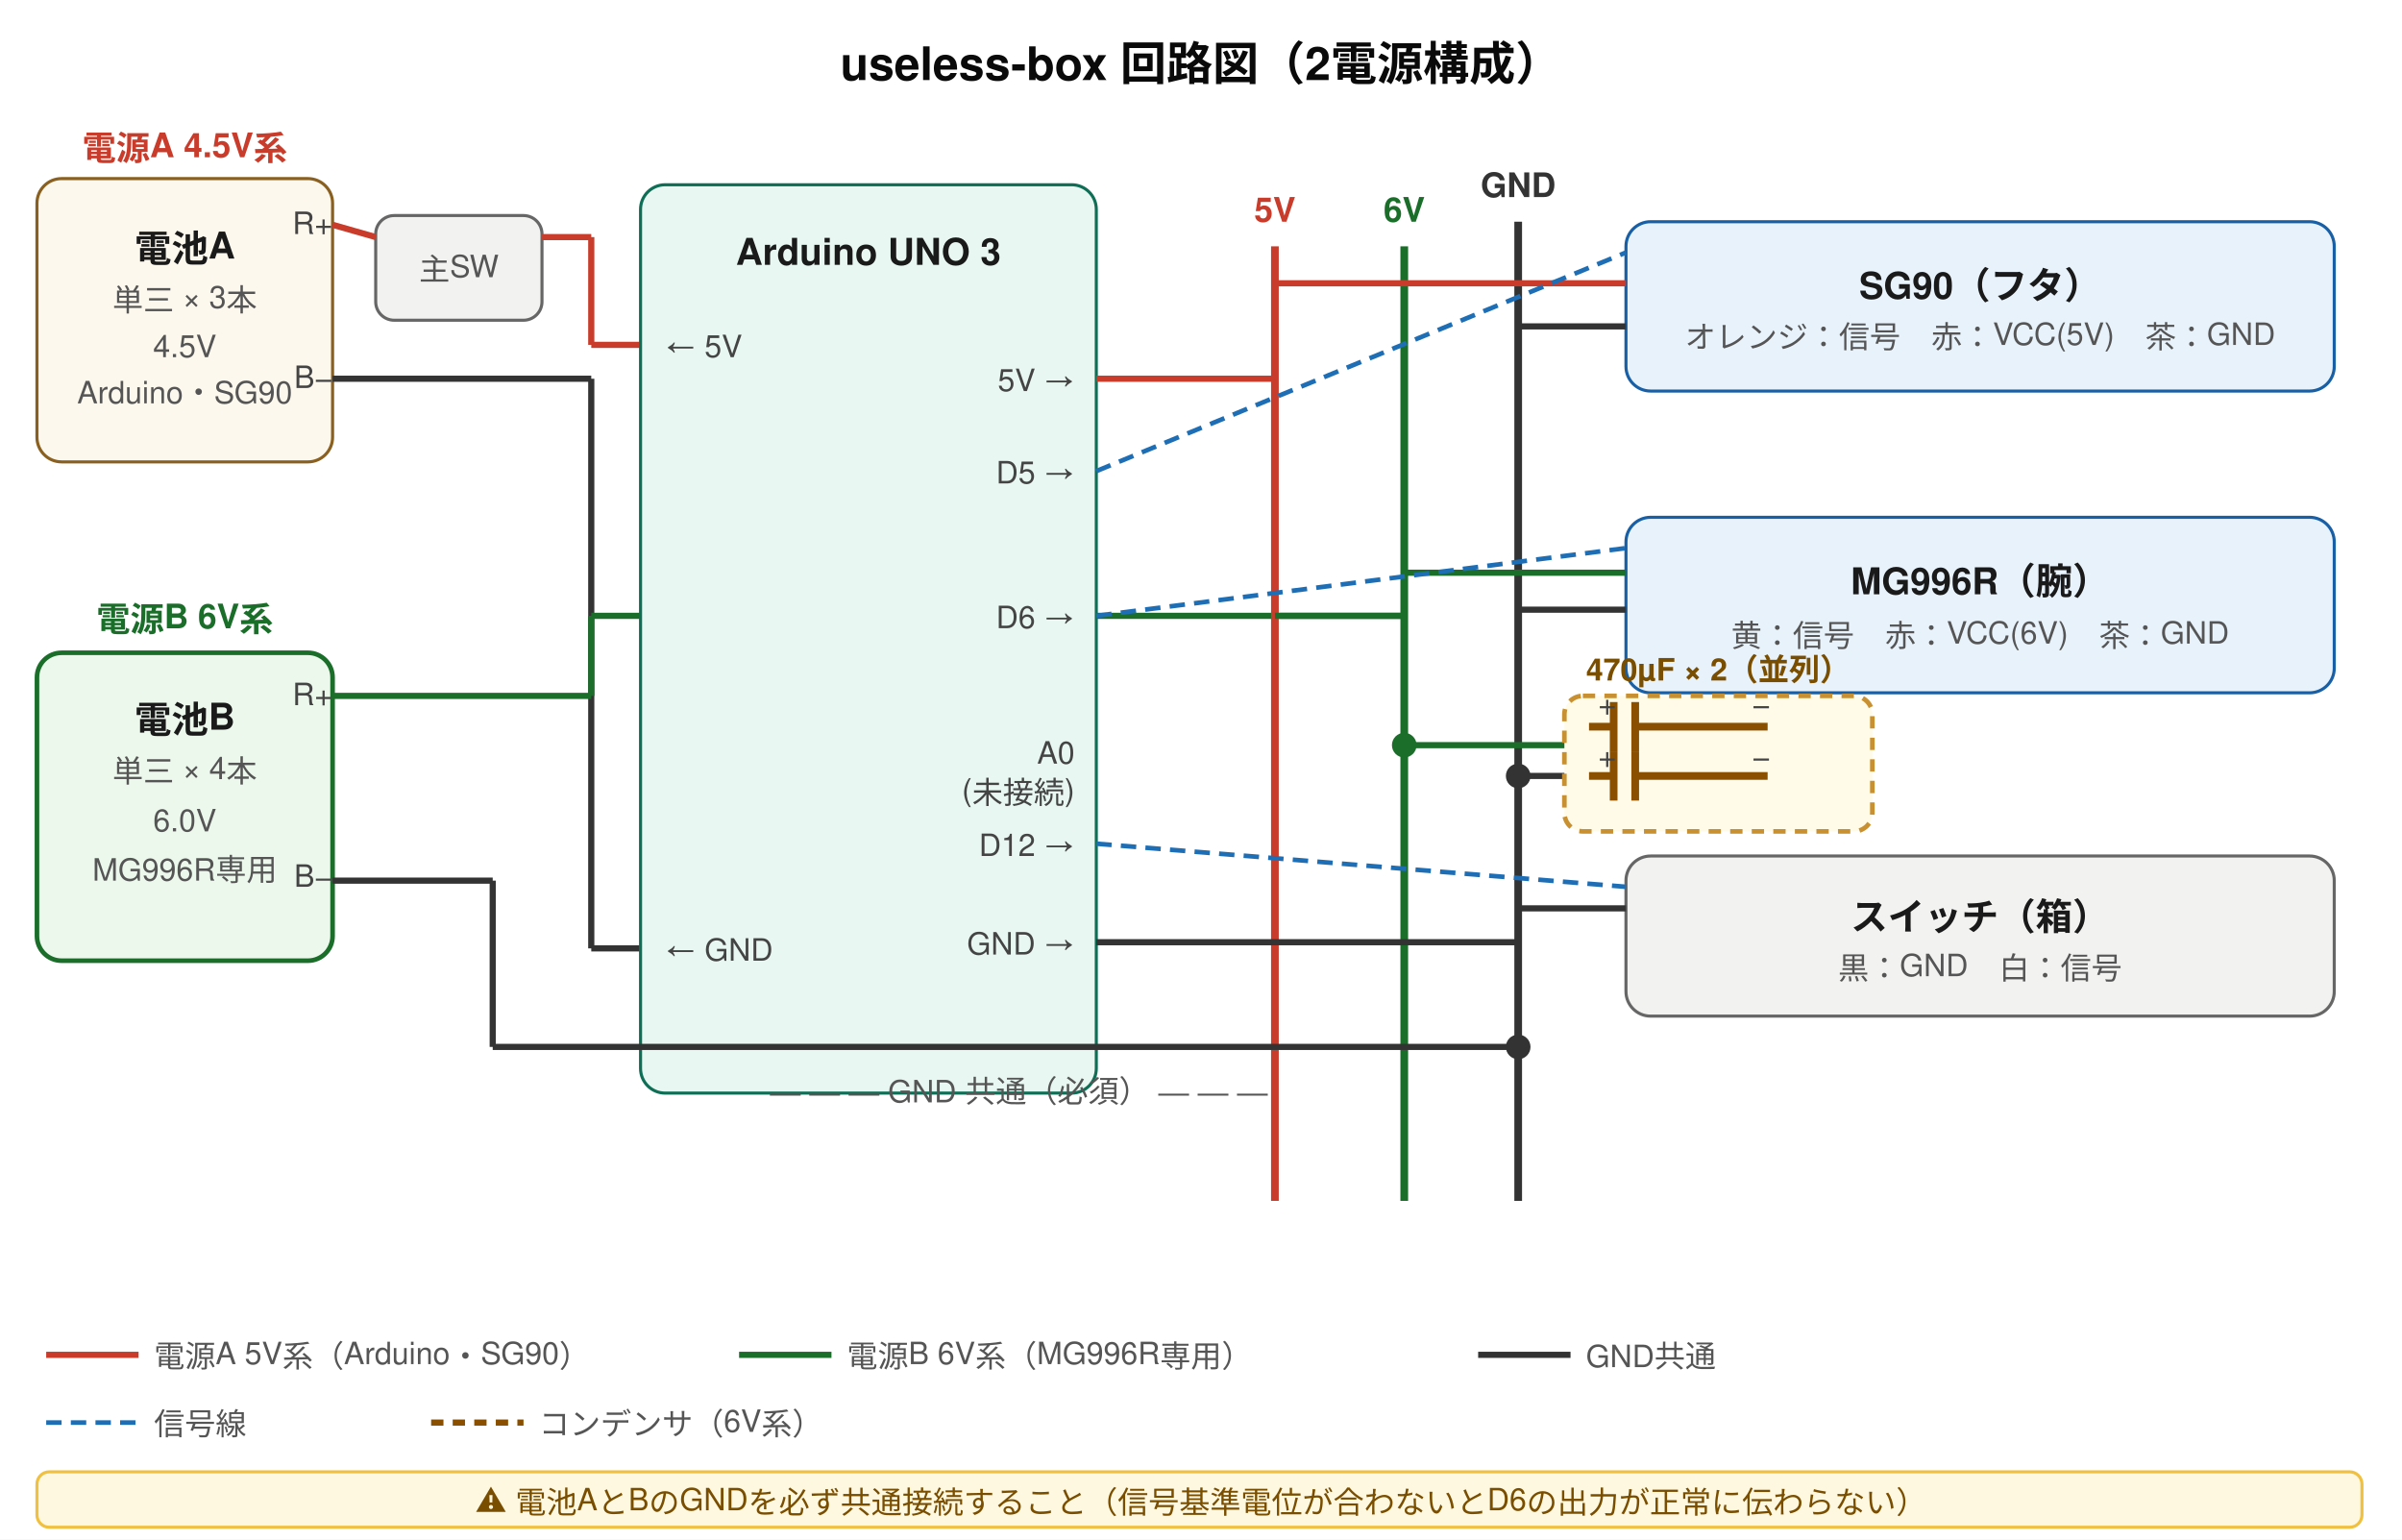
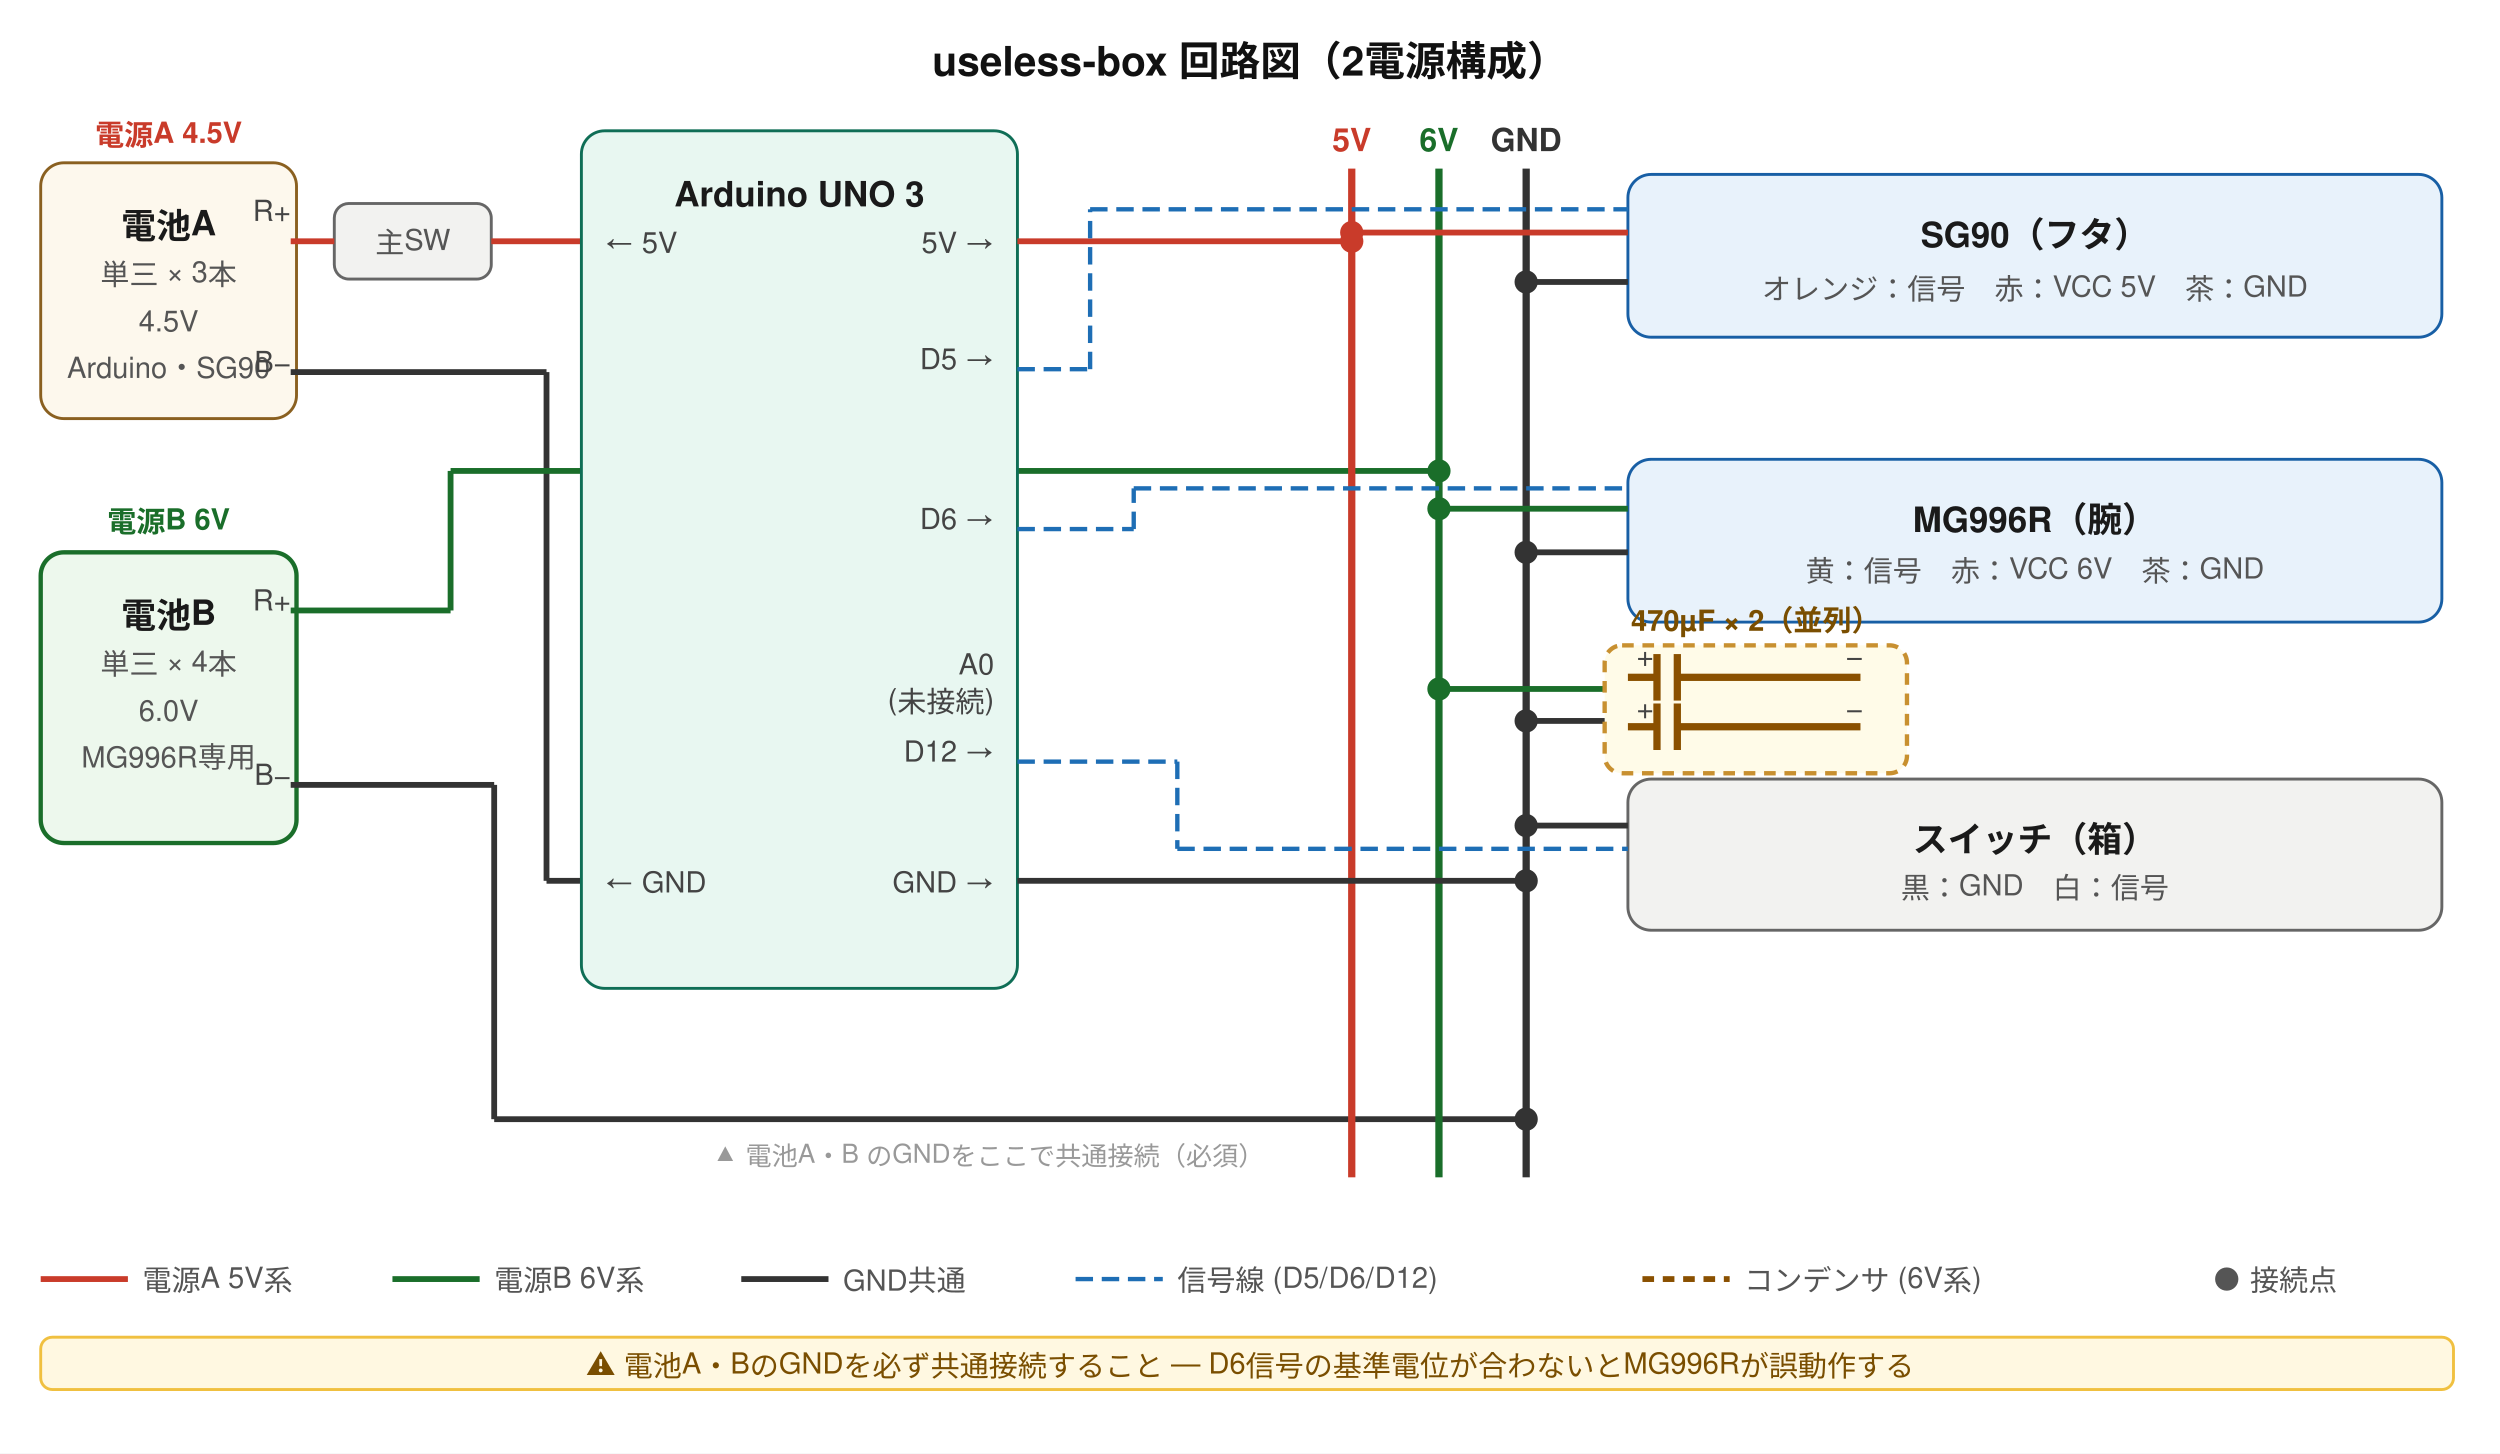
- <svg xmlns="http://www.w3.org/2000/svg" viewBox="0 0 780 500">
+ <svg xmlns="http://www.w3.org/2000/svg" viewBox="0 0 860 500">
  <style>
  text { font-family: -apple-system, BlinkMacSystemFont, "Segoe UI", Helvetica, Arial, sans-serif; }
  .tm  { font-size: 12px; font-weight: 600; fill: #1a1a1a; }
  .ts  { font-size: 10px; fill: #555; }
  .tp  { font-size: 10px; fill: #444; }
  .tn  { font-size: 10px; font-weight: 700; fill: #7a4e00; }
  .tb  { font-size: 11px; font-weight: 700; }
-   .tg  { font-size: 11px; font-weight: 700; fill: #1a6e2a; }
-   .box-ard { fill: #e8f7f1; stroke: #0F6E56; stroke-width: 1; }
-   .box-srv { fill: #e8f2fb; stroke: #185FA5; stroke-width: 1; }
-   .box-sw  { fill: #f2f2f0; stroke: #666;    stroke-width: 1; }
-   .box-bat { fill: #fdf8ed; stroke: #8a6020; stroke-width: 1; }
-   .box-bat6 { fill: #edf8ed; stroke: #1a6e2a; stroke-width: 1.5; }
-   .w5v  { stroke: #c93b2a; stroke-width: 2;   fill: none; }
-   .wgnd { stroke: #333;    stroke-width: 2;   fill: none; }
-   .wsig { stroke: #1e6eb5; stroke-width: 1.5; fill: none; stroke-dasharray: 5,3; }
+   .box-ard  { fill: #e8f7f1; stroke: #0F6E56; stroke-width: 1; }
+   .box-srv  { fill: #e8f2fb; stroke: #185FA5; stroke-width: 1; }
+   .box-sw   { fill: #f2f2f0; stroke: #666;    stroke-width: 1; }
+   .box-batA { fill: #fdf8ed; stroke: #8a6020; stroke-width: 1; }
+   .box-batB { fill: #edf8ed; stroke: #1a6e2a; stroke-width: 1.5; }
+   /* 電源A 4.5V系 */
+   .w5v     { stroke: #c93b2a; stroke-width: 2;   fill: none; }
  .wbus5v  { stroke: #c93b2a; stroke-width: 2.5; fill: none; }
+   /* 電源B 6V系 */
+   .w6v     { stroke: #1a6e2a; stroke-width: 2;   fill: none; }
+   .wbus6v  { stroke: #1a6e2a; stroke-width: 2.5; fill: none; }
+   /* GND共通 */
+   .wgnd    { stroke: #333;    stroke-width: 2;   fill: none; }
  .wbusgnd { stroke: #333;    stroke-width: 2.5; fill: none; }
-   .w6v  { stroke: #1a6e2a; stroke-width: 2;   fill: none; }
-   .wbus6v  { stroke: #1a6e2a; stroke-width: 2.5; fill: none; }
-   .cap { stroke: #8a5000; stroke-width: 2.5; fill: none; }
+   /* 信号線: 青破線 */
+   .wsig    { stroke: #1e6eb5; stroke-width: 1.5; fill: none; stroke-dasharray: 6,3; }
+   /* コンデンサ */
+   .cap     { stroke: #8a5000; stroke-width: 2.5; fill: none; }
  .cap-box { fill: #fffbe8; stroke: #c89030; stroke-width: 1.5; stroke-dasharray: 4,3; }
-   .wgndcom { stroke: #333; stroke-width: 2; fill: none; stroke-dasharray: 8,3; }
</style>
-   <rect width="780" height="500" fill="#ffffff" />
-   <text x="390" y="26" text-anchor="middle" font-family="-apple-system,sans-serif" font-size="15" font-weight="700" fill="#0a0a0a">useless-box 回路図（2電源構成）</text>
-   <text x="60" y="52" text-anchor="middle" font-size="11" font-weight="700" fill="#c93b2a">電源A 4.5V系</text>
-   <rect x="12" y="58" width="96" height="92" rx="8" class="box-bat" />
-   <text class="tm" x="60" y="85" text-anchor="middle">電池A</text>
-   <text class="ts" x="60" y="101" text-anchor="middle">単三 × 3本</text>
-   <text class="ts" x="60" y="116" text-anchor="middle">4.5V</text>
-   <text class="ts" x="60" y="131" text-anchor="middle">Arduino・SG90</text>
-   <text class="tp" x="108" y="76" text-anchor="end" fill="#c93b2a">R+</text>
-   <text class="tp" x="108" y="126" text-anchor="end">B−</text>
-   <rect x="122" y="70" width="54" height="34" rx="6" class="box-sw" />
-   <text class="ts" x="149" y="91" text-anchor="middle">主SW</text>
-   <line x1="108" y1="73" x2="122" y2="77" class="w5v" />
-   <line x1="176" y1="77" x2="192" y2="77" class="w5v" />
-   <line x1="192" y1="77" x2="192" y2="112" class="w5v" />
-   <line x1="192" y1="112" x2="208" y2="112" class="w5v" />
-   <line x1="108" y1="123" x2="192" y2="123" class="wgnd" />
-   <line x1="192" y1="123" x2="192" y2="308" class="wgnd" />
-   <line x1="192" y1="308" x2="208" y2="308" class="wgnd" />
-   <text x="60" y="205" text-anchor="middle" font-size="11" font-weight="700" fill="#1a6e2a">電源B 6V系</text>
-   <rect x="12" y="212" width="96" height="100" rx="8" class="box-bat6" />
-   <text class="tm" x="60" y="238" text-anchor="middle">電池B</text>
-   <text class="ts" x="60" y="254" text-anchor="middle">単三 × 4本</text>
-   <text class="ts" x="60" y="270" text-anchor="middle">6.0V</text>
-   <text class="ts" x="60" y="286" text-anchor="middle">MG996R専用</text>
-   <text class="tp" x="108" y="229" text-anchor="end" fill="#1a6e2a">R+</text>
-   <text class="tp" x="108" y="288" text-anchor="end">B−</text>
-   <line x1="108" y1="226" x2="192" y2="226" class="w6v" />
-   <line x1="192" y1="226" x2="192" y2="200" class="w6v" />
-   <line x1="192" y1="200" x2="456" y2="200" class="w6v" />
-   <line x1="108" y1="286" x2="160" y2="286" class="wgnd" />
-   <line x1="160" y1="286" x2="160" y2="340" class="wgnd" />
-   <rect x="208" y="60" width="148" height="295" rx="8" class="box-ard" />
-   <text class="tm" x="282" y="86" text-anchor="middle">Arduino UNO 3</text>
-   <text class="tp" x="216" y="116" fill="#c93b2a">← 5V</text>
-   <text class="tp" x="216" y="312">← GND</text>
-   <text class="tp" x="349" y="127" text-anchor="end">5V →</text>
-   <text class="tp" x="349" y="157" text-anchor="end">D5 →</text>
-   <text class="tp" x="349" y="204" text-anchor="end">D6 →</text>
-   <text class="tp" x="349" y="248" text-anchor="end">A0</text>
-   <text class="tp" x="349" y="260" text-anchor="end" fill="#aaa">(未接続)</text>
-   <text class="tp" x="349" y="278" text-anchor="end">D12 →</text>
-   <text class="tp" x="349" y="310" text-anchor="end">GND →</text>
-   <line x1="356" y1="123" x2="414" y2="123" class="w5v" />
-   <line x1="414" y1="80" x2="414" y2="390" class="wbus5v" />
-   <text class="tb" x="414" y="72" text-anchor="middle" fill="#c93b2a">5V</text>
-   <line x1="414" y1="200" x2="456" y2="200" class="w6v" />
-   <line x1="456" y1="80" x2="456" y2="390" class="wbus6v" />
-   <text class="tg" x="456" y="72" text-anchor="middle">6V</text>
-   <line x1="356" y1="306" x2="493" y2="306" class="wgnd" />
-   <line x1="493" y1="72" x2="493" y2="390" class="wbusgnd" />
-   <text class="tb" x="493" y="64" text-anchor="middle" fill="#333">GND</text>
-   <line x1="160" y1="340" x2="493" y2="340" class="wgnd" />
-   <circle cx="493" cy="340" r="4" fill="#333" />
-   <text class="ts" x="250" y="358" fill="#888">─ ─ ─  GND 共通（必須）  ─ ─ ─</text>
-   <rect x="528" y="72" width="230" height="55" rx="8" class="box-srv" />
-   <text class="tm" x="643" y="97" text-anchor="middle">SG90（フタ）</text>
-   <text class="ts" x="643" y="113" text-anchor="middle">オレンジ：信号　赤：VCC(5V)　茶：GND</text>
-   <line x1="414" y1="92" x2="528" y2="92" class="w5v" />
-   <line x1="493" y1="106" x2="528" y2="106" class="wgnd" />
-   <line x1="356" y1="153" x2="528" y2="82" class="wsig" />
-   <rect x="528" y="168" width="230" height="57" rx="8" class="box-srv" />
-   <text class="tm" x="643" y="193" text-anchor="middle">MG996R（腕）</text>
-   <text class="ts" x="643" y="210" text-anchor="middle">黄：信号　赤：VCC(6V)　茶：GND</text>
-   <line x1="456" y1="186" x2="528" y2="186" class="w6v" />
-   <line x1="493" y1="198" x2="528" y2="198" class="wgnd" />
-   <line x1="356" y1="200" x2="528" y2="178" class="wsig" />
-   <circle cx="456" cy="242" r="4" fill="#1a6e2a" />
-   <circle cx="493" cy="252" r="4" fill="#333" />
-   <line x1="456" y1="242" x2="516" y2="242" class="w6v" />
-   <line x1="574" y1="252" x2="493" y2="252" class="wgnd" />
-   <line x1="516" y1="236" x2="516" y2="254" class="w6v" />
-   <line x1="574" y1="236" x2="574" y2="254" class="wgnd" />
-   <rect x="508" y="226" width="100" height="44" rx="6" class="cap-box" />
-   <text class="tn" x="558" y="221" text-anchor="middle">470µF × 2（並列）</text>
-   <line x1="516" y1="236" x2="524" y2="236" class="cap" />
-   <line x1="524" y1="228" x2="524" y2="244" class="cap" />
-   <line x1="531" y1="228" x2="531" y2="244" class="cap" />
-   <line x1="531" y1="236" x2="574" y2="236" class="cap" />
-   <text class="tp" x="519" y="232" fill="#8a5000">+</text>
-   <text class="tp" x="569" y="232">−</text>
-   <line x1="516" y1="252" x2="524" y2="252" class="cap" />
-   <line x1="524" y1="244" x2="524" y2="260" class="cap" />
-   <line x1="531" y1="244" x2="531" y2="260" class="cap" />
-   <line x1="531" y1="252" x2="574" y2="252" class="cap" />
-   <text class="tp" x="519" y="249" fill="#8a5000">+</text>
-   <text class="tp" x="569" y="249">−</text>
-   <rect x="528" y="278" width="230" height="52" rx="8" class="box-sw" />
-   <text class="tm" x="643" y="302" text-anchor="middle">スイッチ（箱）</text>
-   <text class="ts" x="643" y="318" text-anchor="middle">黒：GND　白：信号</text>
-   <line x1="493" y1="295" x2="528" y2="295" class="wgnd" />
-   <line x1="356" y1="274" x2="528" y2="288" class="wsig" />
-   <line x1="15" y1="440" x2="45" y2="440" stroke="#c93b2a" stroke-width="2" fill="none" />
-   <text class="ts" x="50" y="444">電源A 5V系（Arduino・SG90）</text>
-   <line x1="240" y1="440" x2="270" y2="440" stroke="#1a6e2a" stroke-width="2" fill="none" />
-   <text class="ts" x="275" y="444">電源B 6V系（MG996R専用）</text>
-   <line x1="480" y1="440" x2="510" y2="440" stroke="#333" stroke-width="2" fill="none" />
-   <text class="ts" x="515" y="444">GND共通</text>
-   <line x1="15" y1="462" x2="45" y2="462" stroke="#1e6eb5" stroke-width="1.5" stroke-dasharray="5,3" fill="none" />
-   <text class="ts" x="50" y="466">信号線</text>
-   <line x1="140" y1="462" x2="170" y2="462" stroke="#8a5000" stroke-width="2" stroke-dasharray="4,3" fill="none" />
-   <text class="ts" x="175" y="466">コンデンサ（6V系）</text>
-   <rect x="12" y="478" width="755" height="18" rx="4" fill="#fff8e1" stroke="#f0c040" stroke-width="1" />
-   <text x="390" y="491" text-anchor="middle" font-size="10" fill="#7a4e00">
- ⚠ 電池AとBのGNDを必ず共通接続すること（信号基準電位が合わないとD6の出力が正常に伝わらない）
+   <rect width="860" height="500" fill="#ffffff" />
+   <text x="430" y="26" text-anchor="middle" font-family="-apple-system,sans-serif" font-size="14" font-weight="700" fill="#111">
+   useless-box 回路図（2電源構成）
+ </text>
+   <text x="58" y="50" text-anchor="middle" font-size="10" font-weight="700" fill="#c93b2a">電源A 4.5V</text>
+   <rect x="14" y="56" width="88" height="88" rx="8" class="box-batA" />
+   <text class="tm" x="58" y="82" text-anchor="middle">電池A</text>
+   <text class="ts" x="58" y="98" text-anchor="middle">単三 × 3本</text>
+   <text class="ts" x="58" y="114" text-anchor="middle">4.5V</text>
+   <text class="ts" x="58" y="130" text-anchor="middle">Arduino・SG90</text>
+   <text class="tp" x="100" y="76" text-anchor="end" fill="#c93b2a">R+</text>
+   <text class="tp" x="100" y="128" text-anchor="end">B−</text>
+   <rect x="115" y="70" width="54" height="26" rx="5" class="box-sw" />
+   <text class="ts" x="142" y="87" text-anchor="middle">主SW</text>
+   <line x1="100" y1="83" x2="115" y2="83" class="w5v" />
+   <line x1="169" y1="83" x2="200" y2="83" class="w5v" />
+   <line x1="100" y1="128" x2="188" y2="128" class="wgnd" />
+   <line x1="188" y1="128" x2="188" y2="303" class="wgnd" />
+   <line x1="188" y1="303" x2="200" y2="303" class="wgnd" />
+   <text x="58" y="183" text-anchor="middle" font-size="10" font-weight="700" fill="#1a6e2a">電源B 6V</text>
+   <rect x="14" y="190" width="88" height="100" rx="8" class="box-batB" />
+   <text class="tm" x="58" y="216" text-anchor="middle">電池B</text>
+   <text class="ts" x="58" y="232" text-anchor="middle">単三 × 4本</text>
+   <text class="ts" x="58" y="248" text-anchor="middle">6.0V</text>
+   <text class="ts" x="58" y="264" text-anchor="middle">MG996R専用</text>
+   <text class="tp" x="100" y="210" text-anchor="end" fill="#1a6e2a">R+</text>
+   <text class="tp" x="100" y="270" text-anchor="end">B−</text>
+   <line x1="100" y1="210" x2="155" y2="210" class="w6v" />
+   <line x1="155" y1="210" x2="155" y2="162" class="w6v" />
+   <line x1="155" y1="162" x2="495" y2="162" class="w6v" />
+   <line x1="100" y1="270" x2="170" y2="270" class="wgnd" />
+   <line x1="170" y1="270" x2="170" y2="385" class="wgnd" />
+   <line x1="170" y1="385" x2="525" y2="385" class="wgnd" />
+   <rect x="200" y="45" width="150" height="295" rx="8" class="box-ard" />
+   <text class="tm" x="275" y="71" text-anchor="middle">Arduino UNO 3</text>
+   <text class="tp" x="208" y="87" fill="#c93b2a">← 5V</text>
+   <text class="tp" x="208" y="307">← GND</text>
+   <text class="tp" x="342" y="87" text-anchor="end">5V  →</text>
+   <text class="tp" x="342" y="127" text-anchor="end">D5  →</text>
+   <text class="tp" x="342" y="182" text-anchor="end">D6  →</text>
+   <text class="tp" x="342" y="232" text-anchor="end">A0</text>
+   <text class="tp" x="342" y="244" text-anchor="end" fill="#bbb">(未接続)</text>
+   <text class="tp" x="342" y="262" text-anchor="end">D12 →</text>
+   <text class="tp" x="342" y="307" text-anchor="end">GND →</text>
+   <line x1="350" y1="83" x2="465" y2="83" class="w5v" />
+   <circle cx="465" cy="83" r="4" fill="#c93b2a" />
+   <line x1="465" y1="58" x2="465" y2="405" class="wbus5v" />
+   <text class="tb" x="465" y="52" text-anchor="middle" fill="#c93b2a">5V</text>
+   <circle cx="495" cy="162" r="4" fill="#1a6e2a" />
+   <line x1="495" y1="58" x2="495" y2="405" class="wbus6v" />
+   <text class="tb" x="495" y="52" text-anchor="middle" fill="#1a6e2a">6V</text>
+   <line x1="350" y1="303" x2="525" y2="303" class="wgnd" />
+   <circle cx="525" cy="303" r="4" fill="#333" />
+   <circle cx="525" cy="385" r="4" fill="#333" />
+   <line x1="525" y1="58" x2="525" y2="405" class="wbusgnd" />
+   <text class="tb" x="525" y="52" text-anchor="middle" fill="#333">GND</text>
+   <text x="340" y="400" text-anchor="middle" font-size="9" fill="#999">
+   ▲ 電池A・B のGNDをここで共通接続（必須）
+ </text>
+   <rect x="560" y="60" width="280" height="56" rx="8" class="box-srv" />
+   <text class="tm" x="700" y="85" text-anchor="middle">SG90（フタ）</text>
+   <text class="ts" x="700" y="103" text-anchor="middle">オレンジ：信号　赤：VCC 5V　茶：GND</text>
+   <line x1="465" y1="80" x2="560" y2="80" class="w5v" />
+   <circle cx="465" cy="80" r="4" fill="#c93b2a" />
+   <line x1="525" y1="97" x2="560" y2="97" class="wgnd" />
+   <circle cx="525" cy="97" r="4" fill="#333" />
+   <line x1="350" y1="127" x2="375" y2="127" class="wsig" />
+   <line x1="375" y1="127" x2="375" y2="72" class="wsig" />
+   <line x1="375" y1="72" x2="560" y2="72" class="wsig" />
+   <rect x="560" y="158" width="280" height="56" rx="8" class="box-srv" />
+   <text class="tm" x="700" y="183" text-anchor="middle">MG996R（腕）</text>
+   <text class="ts" x="700" y="200" text-anchor="middle">黄：信号　赤：VCC 6V　茶：GND</text>
+   <line x1="495" y1="175" x2="560" y2="175" class="w6v" />
+   <circle cx="495" cy="175" r="4" fill="#1a6e2a" />
+   <line x1="525" y1="190" x2="560" y2="190" class="wgnd" />
+   <circle cx="525" cy="190" r="4" fill="#333" />
+   <line x1="350" y1="182" x2="390" y2="182" class="wsig" />
+   <line x1="390" y1="182" x2="390" y2="168" class="wsig" />
+   <line x1="390" y1="168" x2="560" y2="168" class="wsig" />
+   <circle cx="495" cy="237" r="4" fill="#1a6e2a" />
+   <line x1="495" y1="237" x2="560" y2="237" class="w6v" />
+   <circle cx="525" cy="248" r="4" fill="#333" />
+   <line x1="640" y1="248" x2="525" y2="248" class="wgnd" />
+   <line x1="560" y1="233" x2="560" y2="252" class="w6v" />
+   <line x1="640" y1="233" x2="640" y2="252" class="wgnd" />
+   <rect x="552" y="222" width="104" height="44" rx="6" class="cap-box" />
+   <text class="tn" x="604" y="217" text-anchor="middle">470µF × 2（並列）</text>
+   <line x1="560" y1="233" x2="570" y2="233" class="cap" />
+   <line x1="570" y1="225" x2="570" y2="241" class="cap" />
+   <line x1="577" y1="225" x2="577" y2="241" class="cap" />
+   <line x1="577" y1="233" x2="640" y2="233" class="cap" />
+   <text class="tp" x="563" y="229" fill="#8a5000">+</text>
+   <text class="tp" x="635" y="229">−</text>
+   <line x1="560" y1="250" x2="570" y2="250" class="cap" />
+   <line x1="570" y1="242" x2="570" y2="258" class="cap" />
+   <line x1="577" y1="242" x2="577" y2="258" class="cap" />
+   <line x1="577" y1="250" x2="640" y2="250" class="cap" />
+   <text class="tp" x="563" y="247" fill="#8a5000">+</text>
+   <text class="tp" x="635" y="247">−</text>
+   <rect x="560" y="268" width="280" height="52" rx="8" class="box-sw" />
+   <text class="tm" x="700" y="293" text-anchor="middle">スイッチ（箱）</text>
+   <text class="ts" x="700" y="309" text-anchor="middle">黒：GND　白：信号</text>
+   <line x1="525" y1="284" x2="560" y2="284" class="wgnd" />
+   <circle cx="525" cy="284" r="4" fill="#333" />
+   <line x1="350" y1="262" x2="405" y2="262" class="wsig" />
+   <line x1="405" y1="262" x2="405" y2="292" class="wsig" />
+   <line x1="405" y1="292" x2="560" y2="292" class="wsig" />
+   <line x1="14" y1="440" x2="44" y2="440" stroke="#c93b2a" stroke-width="2" fill="none" />
+   <text class="ts" x="49" y="444">電源A 5V系</text>
+   <line x1="135" y1="440" x2="165" y2="440" stroke="#1a6e2a" stroke-width="2" fill="none" />
+   <text class="ts" x="170" y="444">電源B 6V系</text>
+   <line x1="255" y1="440" x2="285" y2="440" stroke="#333" stroke-width="2" fill="none" />
+   <text class="ts" x="290" y="444">GND共通</text>
+   <line x1="370" y1="440" x2="400" y2="440" stroke="#1e6eb5" stroke-width="1.5" stroke-dasharray="6,3" fill="none" />
+   <text class="ts" x="405" y="444">信号線 (D5/D6/D12)</text>
+   <line x1="565" y1="440" x2="595" y2="440" stroke="#8a5000" stroke-width="2" stroke-dasharray="4,3" fill="none" />
+   <text class="ts" x="600" y="444">コンデンサ (6V系)</text>
+   <circle cx="766" cy="440" r="4" fill="#555" />
+   <text class="ts" x="774" y="444">接続点</text>
+   <rect x="14" y="460" width="830" height="18" rx="4" fill="#fff8e1" stroke="#f0c040" stroke-width="1" />
+   <text x="430" y="473" text-anchor="middle" font-size="10" fill="#7a4e00">
+   ⚠ 電池A・BのGNDを必ず共通接続すること — D6信号の基準電位が合わないとMG996Rが誤動作する
</text>
</svg>
